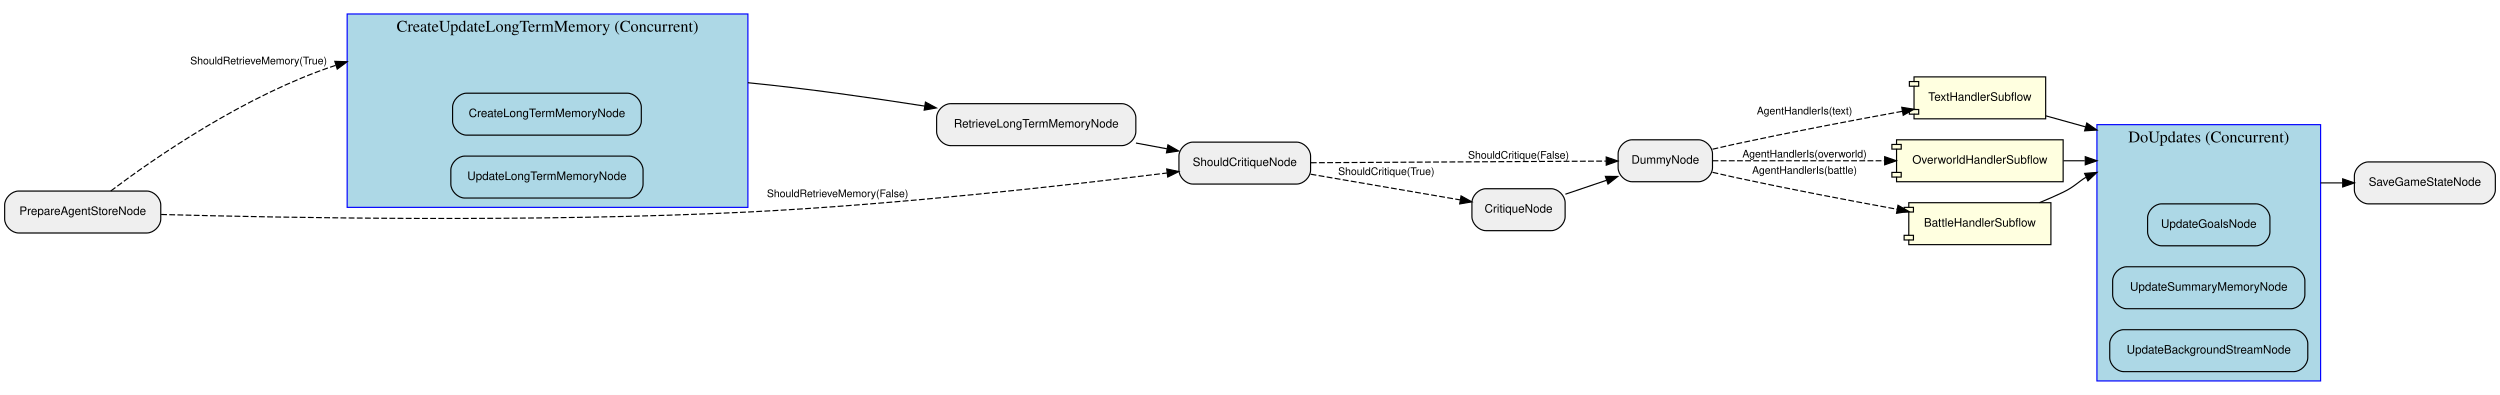
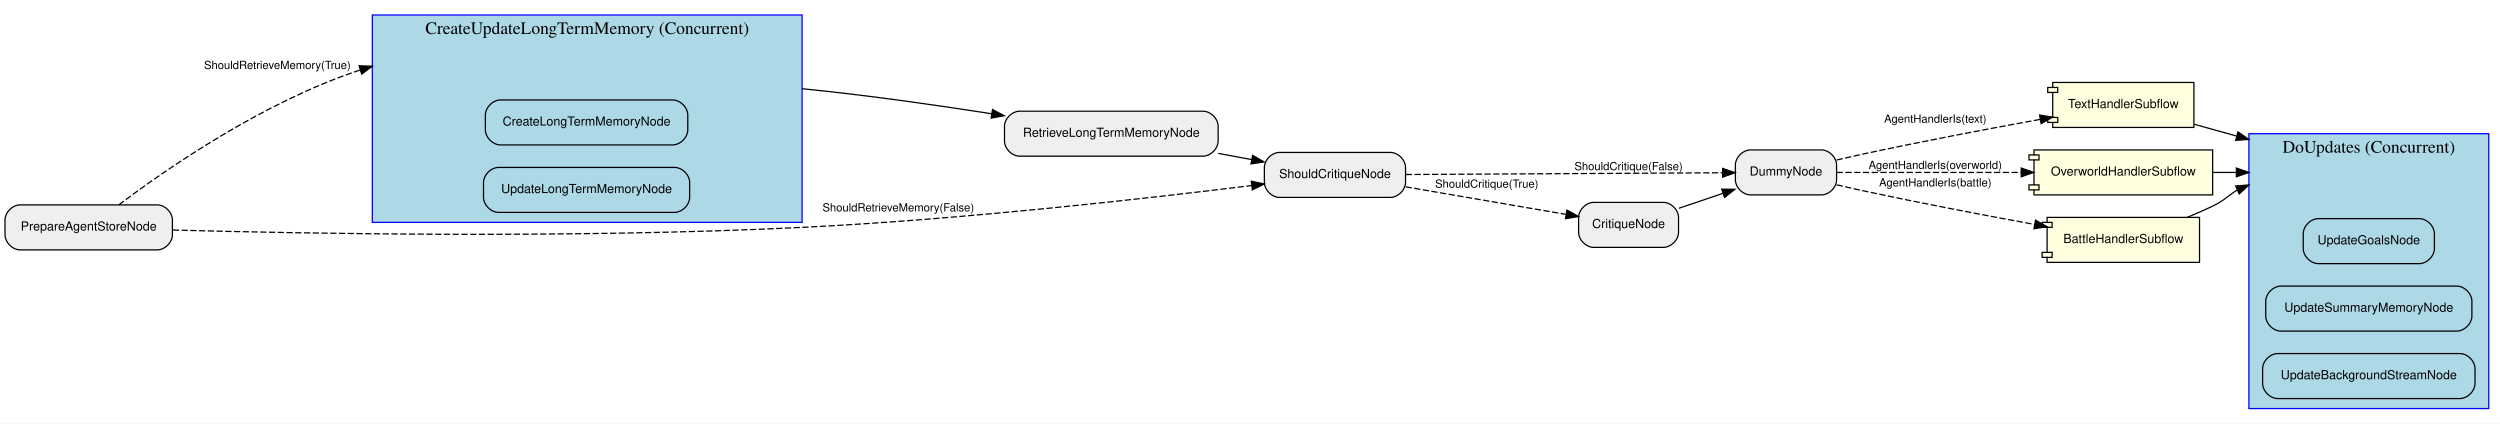
- <svg xmlns="http://www.w3.org/2000/svg" width="2146pt" height="339pt" viewBox="0.00 0.00 2146.00 339.00">
+ <svg xmlns="http://www.w3.org/2000/svg" width="2001pt" height="339pt" viewBox="0.00 0.00 2001.00 339.00">
  <g id="graph0" class="graph" transform="scale(1 1) rotate(0) translate(4 335)">
-     <polygon fill="white" stroke="transparent" points="-4,4 -4,-335 2142,-335 2142,4 -4,4" />
+     <polygon fill="white" stroke="transparent" points="-4,4 -4,-335 1997,-335 1997,4 -4,4" />
    <g id="clust1" class="cluster">
      <polygon fill="lightblue" stroke="blue" points="294,-157 294,-323 638,-323 638,-157 294,-157" />
      <text text-anchor="middle" x="466" y="-307.8" font-family="Times,serif" font-size="14.00">CreateUpdateLongTermMemory (Concurrent)</text>
    </g>
    <g id="clust2" class="cluster">
      <polygon fill="lightblue" stroke="blue" points="1796,-8 1796,-228 1988,-228 1988,-8 1796,-8" />
      <text text-anchor="middle" x="1892" y="-212.8" font-family="Times,serif" font-size="14.00">DoUpdates (Concurrent)</text>
    </g>
-     <g id="node14" class="node">
+     <g id="node13" class="node">
      <path fill="#efefef" stroke="black" d="M959,-246C959,-246 812,-246 812,-246 806,-246 800,-240 800,-234 800,-234 800,-222 800,-222 800,-216 806,-210 812,-210 812,-210 959,-210 959,-210 965,-210 971,-216 971,-222 971,-222 971,-234 971,-234 971,-240 965,-246 959,-246" />
      <text text-anchor="middle" x="885.5" y="-225.5" font-family="Helvetica,sans-Serif" font-size="10.00">RetrieveLongTermMemoryNode</text>
    </g>
    <g id="edge2" class="edge">
      <path fill="none" stroke="black" d="M638,-264C688.32,-259.02 744.1,-251.08 789.84,-243.92" />
      <polygon fill="black" stroke="black" points="790.41,-247.37 799.75,-242.36 789.32,-240.46 790.41,-247.37" />
    </g>
    <g id="node3" class="node">
      <path fill="lightblue" stroke="black" d="M534.5,-255C534.5,-255 396.5,-255 396.5,-255 390.5,-255 384.5,-249 384.5,-243 384.5,-243 384.5,-231 384.5,-231 384.5,-225 390.5,-219 396.5,-219 396.5,-219 534.5,-219 534.5,-219 540.5,-219 546.5,-225 546.5,-231 546.5,-231 546.5,-243 546.5,-243 546.5,-249 540.5,-255 534.5,-255" />
      <text text-anchor="middle" x="465.5" y="-234.5" font-family="Helvetica,sans-Serif" font-size="10.00">CreateLongTermMemoryNode</text>
    </g>
    <g id="node4" class="node">
      <path fill="lightblue" stroke="black" d="M536,-201C536,-201 395,-201 395,-201 389,-201 383,-195 383,-189 383,-189 383,-177 383,-177 383,-171 389,-165 395,-165 395,-165 536,-165 536,-165 542,-165 548,-171 548,-177 548,-177 548,-189 548,-189 548,-195 542,-201 536,-201" />
      <text text-anchor="middle" x="465.5" y="-180.5" font-family="Helvetica,sans-Serif" font-size="10.00">UpdateLongTermMemoryNode</text>
-     </g>
-     <g id="node11" class="node">
-       <path fill="#efefef" stroke="black" d="M2126,-196C2126,-196 2029,-196 2029,-196 2023,-196 2017,-190 2017,-184 2017,-184 2017,-172 2017,-172 2017,-166 2023,-160 2029,-160 2029,-160 2126,-160 2126,-160 2132,-160 2138,-166 2138,-172 2138,-172 2138,-184 2138,-184 2138,-190 2132,-196 2126,-196" />
-       <text text-anchor="middle" x="2077.5" y="-175.5" font-family="Helvetica,sans-Serif" font-size="10.00">SaveGameStateNode</text>
-     </g>
-     <g id="edge14" class="edge">
-       <path fill="none" stroke="black" d="M1988,-178C1994.29,-178 2000.56,-178 2006.69,-178" />
-       <polygon fill="black" stroke="black" points="2006.97,-181.5 2016.97,-178 2006.97,-174.5 2006.97,-181.5" />
    </g>
    <g id="node7" class="node">
      <path fill="lightblue" stroke="black" d="M1932.5,-160C1932.5,-160 1851.5,-160 1851.5,-160 1845.5,-160 1839.5,-154 1839.5,-148 1839.5,-148 1839.5,-136 1839.5,-136 1839.5,-130 1845.5,-124 1851.5,-124 1851.5,-124 1932.5,-124 1932.5,-124 1938.5,-124 1944.5,-130 1944.5,-136 1944.5,-136 1944.5,-148 1944.5,-148 1944.5,-154 1938.5,-160 1932.5,-160" />
      <text text-anchor="middle" x="1892" y="-139.5" font-family="Helvetica,sans-Serif" font-size="10.00">UpdateGoalsNode</text>
    </g>
    <g id="node8" class="node">
      <path fill="lightblue" stroke="black" d="M1962.5,-106C1962.5,-106 1821.5,-106 1821.5,-106 1815.5,-106 1809.5,-100 1809.5,-94 1809.5,-94 1809.5,-82 1809.5,-82 1809.5,-76 1815.5,-70 1821.5,-70 1821.5,-70 1962.5,-70 1962.5,-70 1968.5,-70 1974.5,-76 1974.5,-82 1974.5,-82 1974.5,-94 1974.5,-94 1974.5,-100 1968.5,-106 1962.5,-106" />
      <text text-anchor="middle" x="1892" y="-85.5" font-family="Helvetica,sans-Serif" font-size="10.00">UpdateSummaryMemoryNode</text>
    </g>
    <g id="node9" class="node">
      <path fill="lightblue" stroke="black" d="M1965,-52C1965,-52 1819,-52 1819,-52 1813,-52 1807,-46 1807,-40 1807,-40 1807,-28 1807,-28 1807,-22 1813,-16 1819,-16 1819,-16 1965,-16 1965,-16 1971,-16 1977,-22 1977,-28 1977,-28 1977,-40 1977,-40 1977,-46 1971,-52 1965,-52" />
      <text text-anchor="middle" x="1892" y="-31.5" font-family="Helvetica,sans-Serif" font-size="10.00">UpdateBackgroundStreamNode</text>
    </g>
    <g id="node10" class="node">
      <polygon fill="lightyellow" stroke="black" points="1752,-269 1639,-269 1639,-265 1635,-265 1635,-261 1639,-261 1639,-241 1635,-241 1635,-237 1639,-237 1639,-233 1752,-233 1752,-269" />
      <polyline fill="none" stroke="black" points="1639,-265 1643,-265 1643,-261 1639,-261 " />
      <polyline fill="none" stroke="black" points="1639,-241 1643,-241 1643,-237 1639,-237 " />
      <text text-anchor="middle" x="1695.5" y="-248.5" font-family="Helvetica,sans-Serif" font-size="10.00">TextHandlerSubflow</text>
    </g>
    <g id="edge11" class="edge">
      <path fill="none" stroke="black" d="M1752.24,-235.53C1762.95,-232.55 1774.48,-229.35 1786.17,-226.1" />
      <polygon fill="black" stroke="black" points="1787.31,-229.42 1796,-223.37 1785.43,-222.68 1787.31,-229.42" />
    </g>
-     <g id="node12" class="node">
+     <g id="node11" class="node">
      <polygon fill="lightyellow" stroke="black" points="1767,-215 1624,-215 1624,-211 1620,-211 1620,-207 1624,-207 1624,-187 1620,-187 1620,-183 1624,-183 1624,-179 1767,-179 1767,-215" />
      <polyline fill="none" stroke="black" points="1624,-211 1628,-211 1628,-207 1624,-207 " />
      <polyline fill="none" stroke="black" points="1624,-187 1628,-187 1628,-183 1624,-183 " />
      <text text-anchor="middle" x="1695.5" y="-194.5" font-family="Helvetica,sans-Serif" font-size="10.00">OverworldHandlerSubflow</text>
    </g>
    <g id="edge13" class="edge">
      <path fill="none" stroke="black" d="M1767.27,-197C1773.26,-197 1779.4,-197 1785.58,-197" />
      <polygon fill="black" stroke="black" points="1786,-200.5 1796,-197 1786,-193.5 1786,-200.5" />
    </g>
-     <g id="node13" class="node">
+     <g id="node12" class="node">
      <polygon fill="lightyellow" stroke="black" points="1756.5,-161 1634.5,-161 1634.5,-157 1630.5,-157 1630.5,-153 1634.5,-153 1634.5,-133 1630.5,-133 1630.5,-129 1634.5,-129 1634.5,-125 1756.5,-125 1756.5,-161" />
      <polyline fill="none" stroke="black" points="1634.5,-157 1638.5,-157 1638.5,-153 1634.5,-153 " />
      <polyline fill="none" stroke="black" points="1634.5,-133 1638.5,-133 1638.5,-129 1634.5,-129 " />
      <text text-anchor="middle" x="1695.5" y="-140.5" font-family="Helvetica,sans-Serif" font-size="10.00">BattleHandlerSubflow</text>
    </g>
    <g id="edge12" class="edge">
      <path fill="none" stroke="black" d="M1746.62,-161.02C1753.54,-163.85 1760.5,-166.88 1767,-170 1776.68,-174.65 1780.09,-178.99 1786.52,-182.79" />
      <polygon fill="black" stroke="black" points="1785.44,-186.14 1796,-187 1788.28,-179.74 1785.44,-186.14" />
    </g>
-     <g id="node15" class="node">
+     <g id="node14" class="node">
      <path fill="#efefef" stroke="black" d="M1109,-213C1109,-213 1020,-213 1020,-213 1014,-213 1008,-207 1008,-201 1008,-201 1008,-189 1008,-189 1008,-183 1014,-177 1020,-177 1020,-177 1109,-177 1109,-177 1115,-177 1121,-183 1121,-189 1121,-189 1121,-201 1121,-201 1121,-207 1115,-213 1109,-213" />
      <text text-anchor="middle" x="1064.5" y="-192.5" font-family="Helvetica,sans-Serif" font-size="10.00">ShouldCritiqueNode</text>
    </g>
    <g id="edge4" class="edge">
      <path fill="none" stroke="black" d="M971.11,-212.22C980.06,-210.56 989.05,-208.88 997.74,-207.26" />
      <polygon fill="black" stroke="black" points="998.57,-210.67 1007.76,-205.39 997.29,-203.78 998.57,-210.67" />
    </g>
-     <g id="node16" class="node">
+     <g id="node15" class="node">
      <path fill="#efefef" stroke="black" d="M1454,-215C1454,-215 1397,-215 1397,-215 1391,-215 1385,-209 1385,-203 1385,-203 1385,-191 1385,-191 1385,-185 1391,-179 1397,-179 1397,-179 1454,-179 1454,-179 1460,-179 1466,-185 1466,-191 1466,-191 1466,-203 1466,-203 1466,-209 1460,-215 1454,-215" />
      <text text-anchor="middle" x="1425.5" y="-194.5" font-family="Helvetica,sans-Serif" font-size="10.00">DummyNode</text>
    </g>
    <g id="edge6" class="edge">
      <path fill="none" stroke="black" stroke-dasharray="5,2" d="M1121.2,-195.31C1190.56,-195.7 1307.99,-196.35 1374.56,-196.72" />
      <polygon fill="black" stroke="black" points="1374.77,-200.22 1384.79,-196.78 1374.81,-193.22 1374.77,-200.22" />
      <text text-anchor="middle" x="1299.5" y="-198.8" font-family="Helvetica,sans-Serif" font-size="9.00">ShouldCritique(False)</text>
    </g>
-     <g id="node18" class="node">
+     <g id="node17" class="node">
      <path fill="#efefef" stroke="black" d="M1327.5,-173C1327.5,-173 1271.5,-173 1271.5,-173 1265.5,-173 1259.5,-167 1259.5,-161 1259.5,-161 1259.5,-149 1259.5,-149 1259.5,-143 1265.5,-137 1271.5,-137 1271.5,-137 1327.5,-137 1327.5,-137 1333.5,-137 1339.5,-143 1339.5,-149 1339.5,-149 1339.5,-161 1339.5,-161 1339.5,-167 1333.5,-173 1327.5,-173" />
      <text text-anchor="middle" x="1299.5" y="-152.5" font-family="Helvetica,sans-Serif" font-size="10.00">CritiqueNode</text>
    </g>
    <g id="edge5" class="edge">
      <path fill="none" stroke="black" stroke-dasharray="5,2" d="M1121.01,-185.47C1160.02,-178.77 1211.72,-169.9 1249.25,-163.45" />
      <polygon fill="black" stroke="black" points="1250.18,-166.85 1259.44,-161.71 1249,-159.95 1250.18,-166.85" />
      <text text-anchor="middle" x="1186" y="-184.8" font-family="Helvetica,sans-Serif" font-size="9.00">ShouldCritique(True)</text>
    </g>
    <g id="edge10" class="edge">
      <path fill="none" stroke="black" stroke-dasharray="5,2" d="M1466.03,-206.91C1472.04,-208.33 1478.18,-209.74 1484,-211 1532.36,-221.48 1587.31,-231.87 1628.93,-239.43" />
      <polygon fill="black" stroke="black" points="1628.48,-242.91 1638.94,-241.24 1629.73,-236.02 1628.48,-242.91" />
      <text text-anchor="middle" x="1545" y="-236.8" font-family="Helvetica,sans-Serif" font-size="9.00">AgentHandlerIs(text)</text>
    </g>
    <g id="edge8" class="edge">
      <path fill="none" stroke="black" stroke-dasharray="5,2" d="M1466.04,-197C1504.72,-197 1564.75,-197 1613.57,-197" />
      <polygon fill="black" stroke="black" points="1613.8,-200.5 1623.8,-197 1613.8,-193.5 1613.8,-200.5" />
      <text text-anchor="middle" x="1545" y="-199.8" font-family="Helvetica,sans-Serif" font-size="9.00">AgentHandlerIs(overworld)</text>
    </g>
    <g id="edge9" class="edge">
      <path fill="none" stroke="black" stroke-dasharray="5,2" d="M1466.03,-187.09C1472.04,-185.67 1478.18,-184.26 1484,-183 1530.69,-172.89 1583.5,-162.86 1624.55,-155.37" />
      <polygon fill="black" stroke="black" points="1625.24,-158.8 1634.45,-153.57 1623.99,-151.91 1625.24,-158.8" />
      <text text-anchor="middle" x="1545" y="-185.8" font-family="Helvetica,sans-Serif" font-size="9.00">AgentHandlerIs(battle)</text>
    </g>
-     <g id="node17" class="node">
+     <g id="node16" class="node">
      <path fill="#efefef" stroke="black" d="M122,-171C122,-171 12,-171 12,-171 6,-171 0,-165 0,-159 0,-159 0,-147 0,-147 0,-141 6,-135 12,-135 12,-135 122,-135 122,-135 128,-135 134,-141 134,-147 134,-147 134,-159 134,-159 134,-165 128,-171 122,-171" />
      <text text-anchor="middle" x="67" y="-150.5" font-family="Helvetica,sans-Serif" font-size="10.00">PrepareAgentStoreNode</text>
    </g>
    <g id="edge1" class="edge">
      <path fill="none" stroke="black" stroke-dasharray="5,2" d="M91.07,-171.06C128.59,-199.31 206.49,-253.35 284.05,-278.88" />
      <polygon fill="black" stroke="black" points="283.41,-282.35 294,-282 285.5,-275.67 283.41,-282.35" />
      <text text-anchor="middle" x="218" y="-279.8" font-family="Helvetica,sans-Serif" font-size="9.00">ShouldRetrieveMemory(True)</text>
    </g>
    <g id="edge3" class="edge">
      <path fill="none" stroke="black" stroke-dasharray="5,2" d="M134.31,-150.89C240.66,-147.97 455.89,-144.03 638,-153 765.75,-159.29 914.3,-176.14 997.77,-186.49" />
      <polygon fill="black" stroke="black" points="997.52,-189.98 1007.87,-187.75 998.38,-183.03 997.52,-189.98" />
      <text text-anchor="middle" x="715" y="-165.8" font-family="Helvetica,sans-Serif" font-size="9.00">ShouldRetrieveMemory(False)</text>
    </g>
    <g id="edge7" class="edge">
      <path fill="none" stroke="black" d="M1339.73,-168.29C1350.93,-172.08 1363.28,-176.26 1375,-180.24" />
      <polygon fill="black" stroke="black" points="1374.07,-183.62 1384.67,-183.51 1376.32,-176.99 1374.07,-183.62" />
    </g>
  </g>
</svg>
